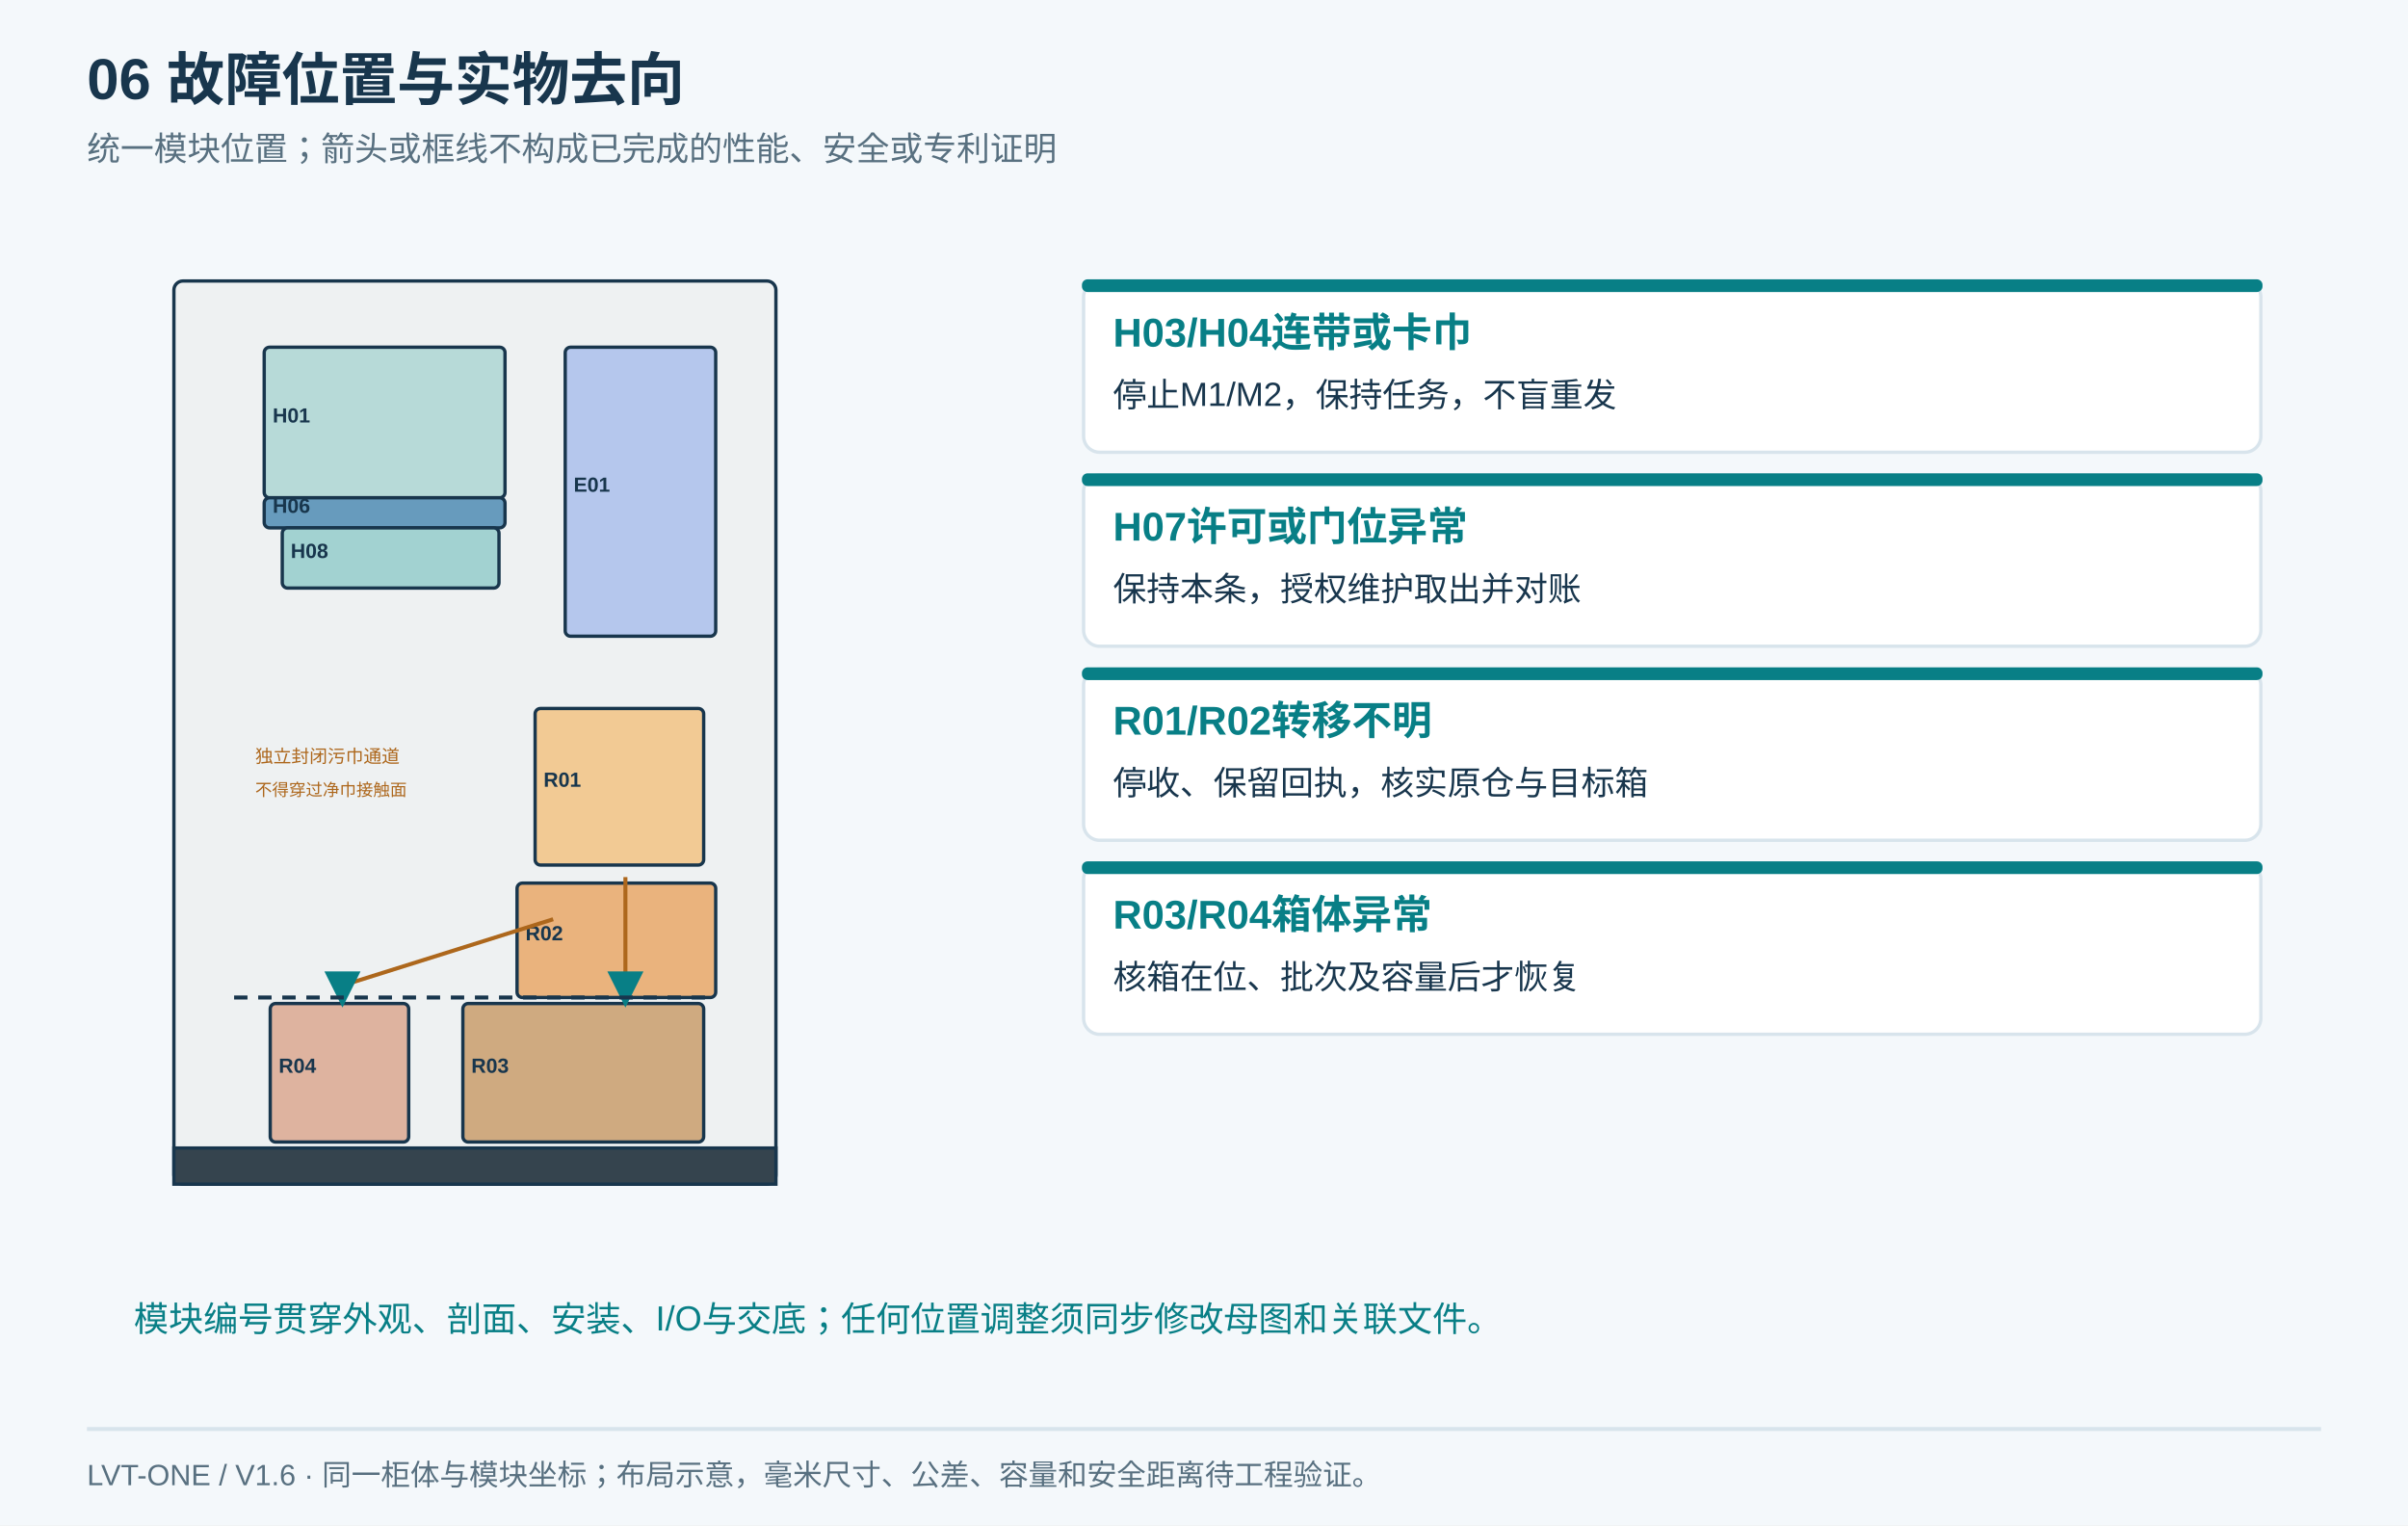
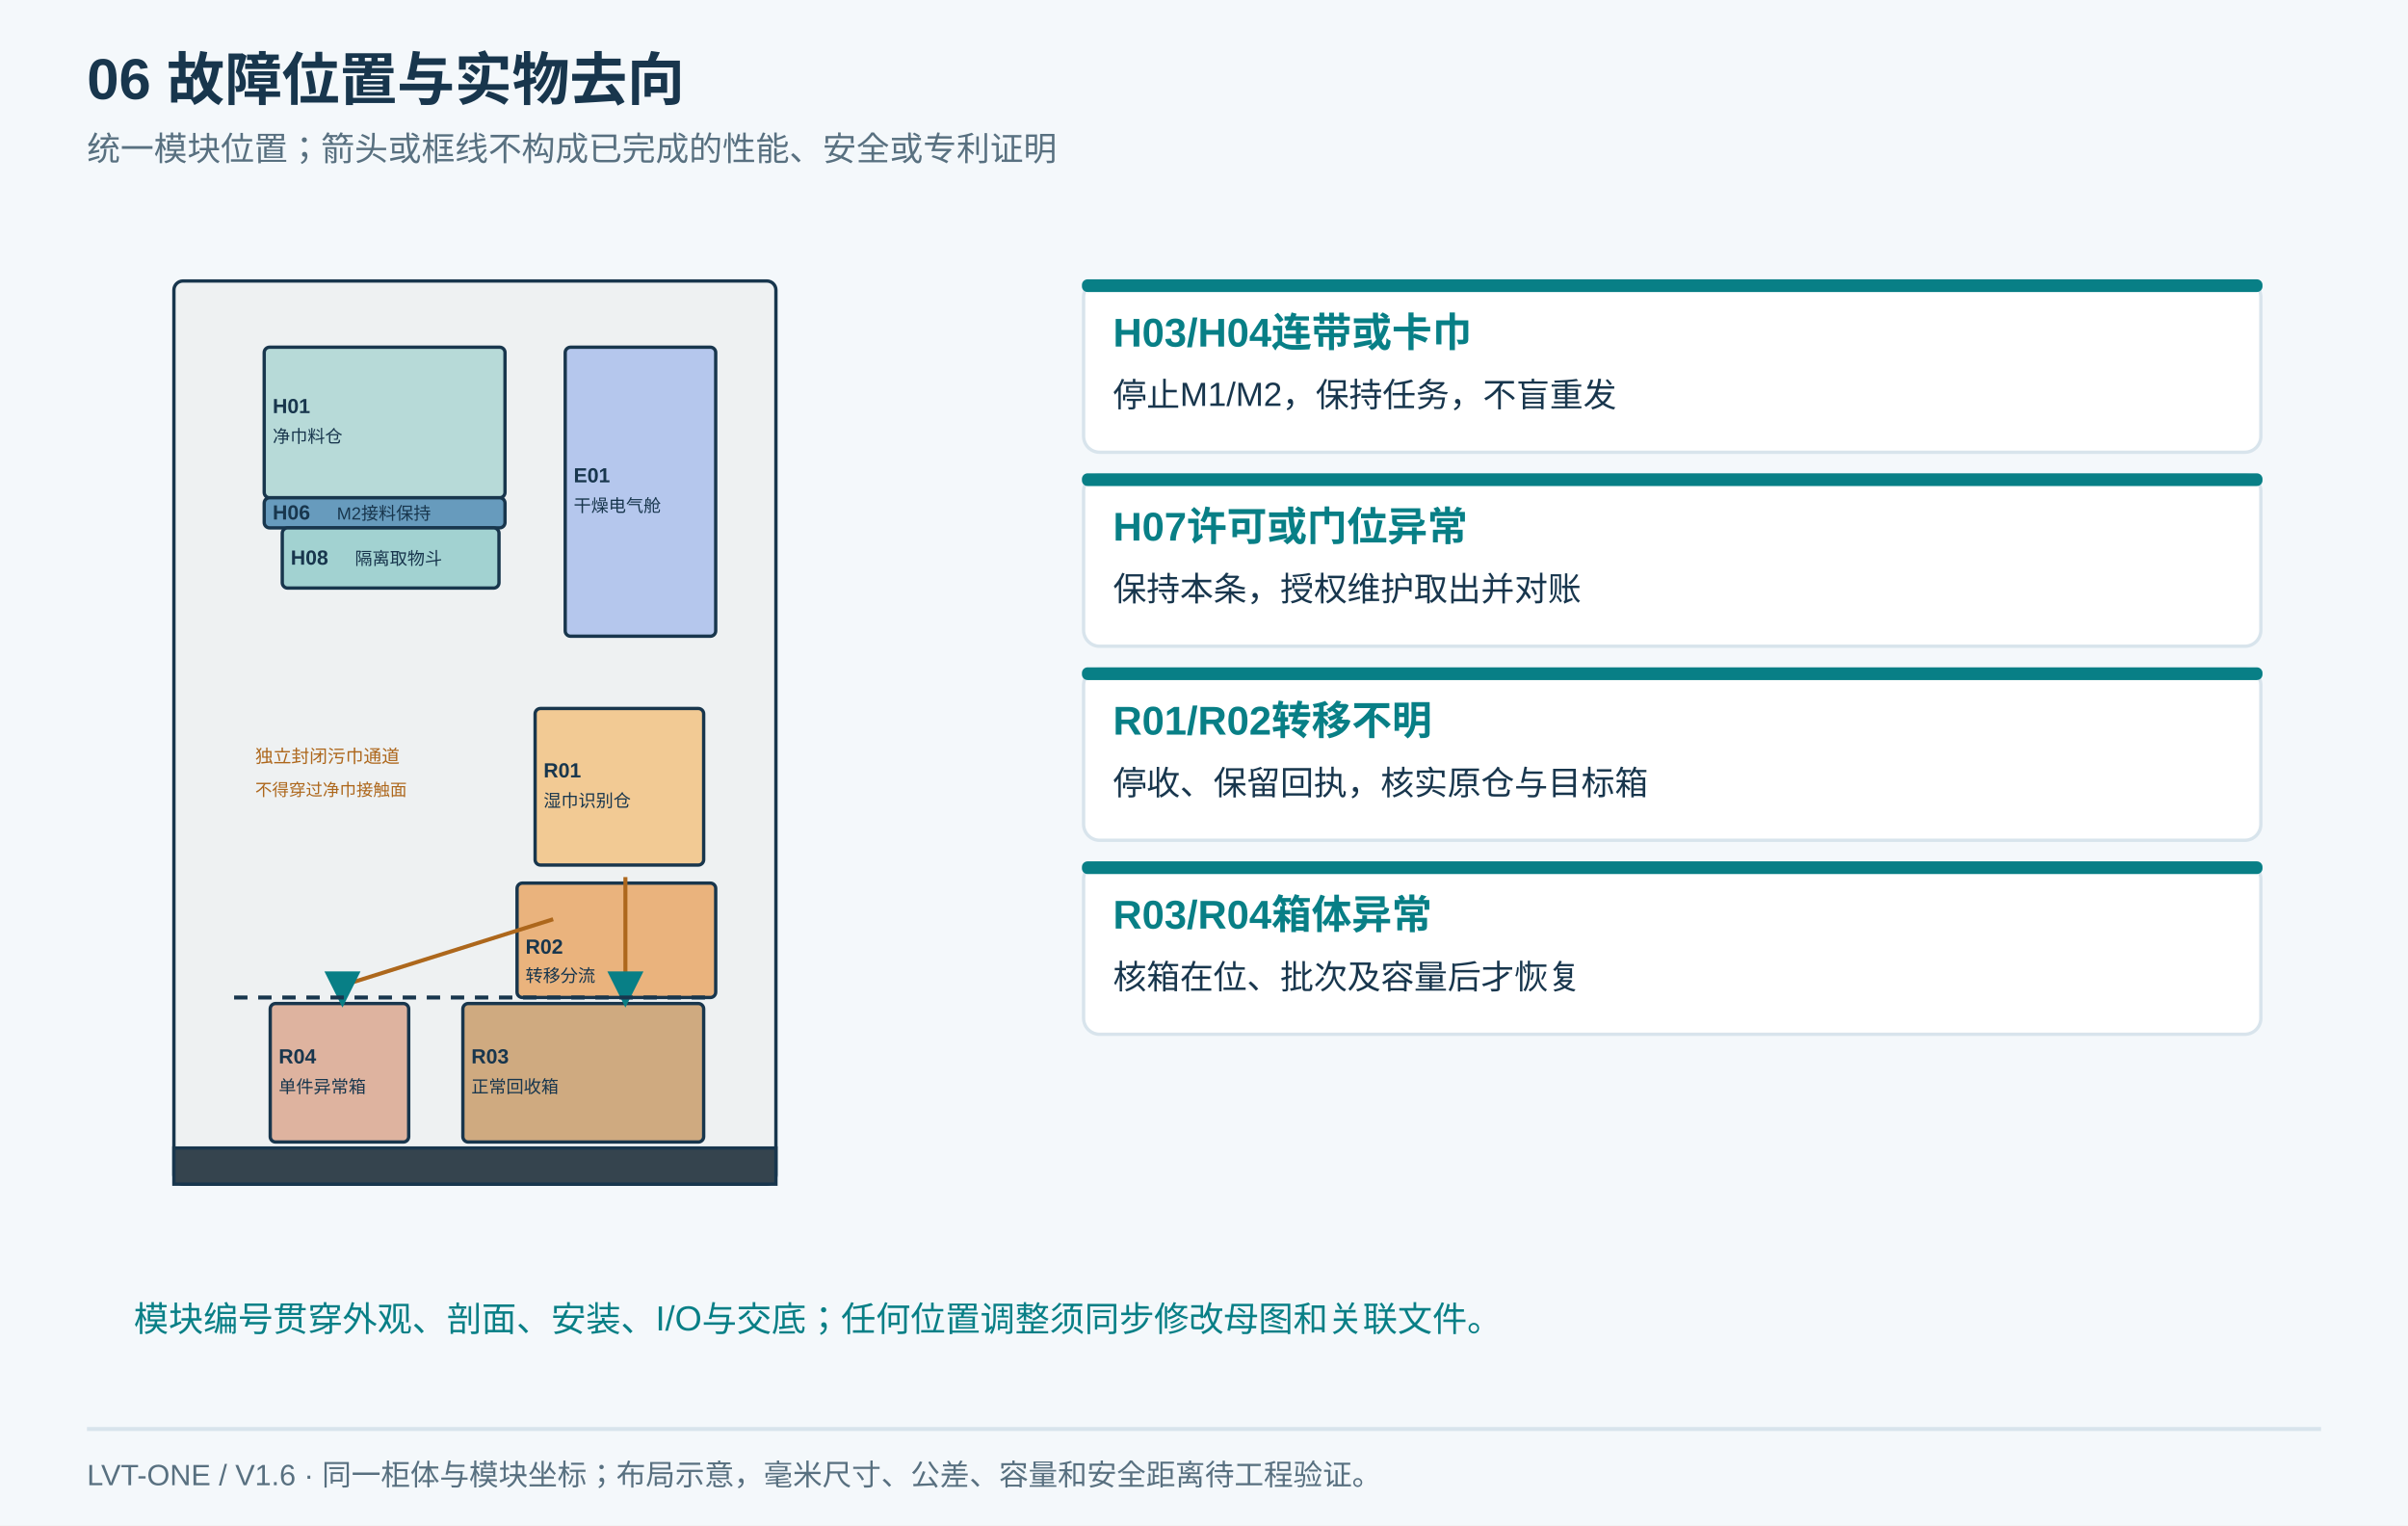
<svg xmlns="http://www.w3.org/2000/svg" width="1800" height="1140" viewBox="0 0 1800 1140" role="img">
  <defs>
    <marker id="a" markerWidth="9" markerHeight="9" refX="8" refY="4.5" orient="auto-start-reverse">
      <path d="M0 0L9 4.5L0 9z" fill="#087f86" />
    </marker>
    <pattern id="hatch" width="10" height="10" patternUnits="userSpaceOnUse" patternTransform="rotate(45)">
      <line x1="0" y1="0" x2="0" y2="10" stroke="#abc2cf" stroke-width="3" />
    </pattern>
  </defs>
  <rect width="1800" height="1140" fill="#f4f8fb" />
  <text x="65" y="74" fill="#18364d" font-family="PingFang SC,Heiti SC,Arial,sans-serif" font-size="43" font-weight="700">06  故障位置与实物去向</text>
  <text x="65" y="120" fill="#587080" font-family="PingFang SC,Heiti SC,Arial,sans-serif" font-size="25" font-weight="400">统一模块位置；箭头或框线不构成已完成的性能、安全或专利证明</text>
  <rect x="130" y="210" width="450.0" height="675.0" rx="6.75" fill="#eef1f2" stroke="#18364d" stroke-width="2.5" />
  <rect x="130" y="858.0" width="450.0" height="27.0" rx="0" fill="#35444e" stroke="#18364d" stroke-width="2.5" />
  <rect x="197.5" y="259.5" width="180.0" height="112.5" rx="4" fill="#b7dad8" stroke="#18364d" stroke-width="2.5" />
-   <text x="203.8" y="315.75" fill="#18364d" font-family="PingFang SC,Heiti SC,Arial,sans-serif" font-size="15.3" font-weight="700">H01</text>
+   <text x="203.8" y="308.75" fill="#18364d" font-family="PingFang SC,Heiti SC,Arial,sans-serif" font-size="15.3" font-weight="700">H01</text>
+   <text x="203.8" y="330.75" fill="#18364d" font-family="PingFang SC,Heiti SC,Arial,sans-serif" font-size="13.05" font-weight="400">净巾料仓</text>
  <rect x="197.5" y="372.0" width="180.0" height="22.5" rx="4" fill="#679bbd" stroke="#18364d" stroke-width="2.5" />
-   <text x="203.8" y="383.25" fill="#18364d" font-family="PingFang SC,Heiti SC,Arial,sans-serif" font-size="15.3" font-weight="700">H06</text>
+   <text x="203.8" y="388.25" fill="#18364d" font-family="PingFang SC,Heiti SC,Arial,sans-serif" font-size="15.3" font-weight="700">H06</text>
+   <text x="251.8" y="388.25" fill="#18364d" font-family="PingFang SC,Heiti SC,Arial,sans-serif" font-size="13.05" font-weight="400">M2接料保持</text>
  <rect x="211.0" y="394.5" width="162.0" height="45.0" rx="4" fill="#a2d2d1" stroke="#18364d" stroke-width="2.5" />
-   <text x="217.3" y="417.0" fill="#18364d" font-family="PingFang SC,Heiti SC,Arial,sans-serif" font-size="15.3" font-weight="700">H08</text>
+   <text x="217.3" y="422.0" fill="#18364d" font-family="PingFang SC,Heiti SC,Arial,sans-serif" font-size="15.3" font-weight="700">H08</text>
+   <text x="265.3" y="422.0" fill="#18364d" font-family="PingFang SC,Heiti SC,Arial,sans-serif" font-size="13.05" font-weight="400">隔离取物斗</text>
  <rect x="422.5" y="259.5" width="112.5" height="216.0" rx="4" fill="#b5c7ed" stroke="#18364d" stroke-width="2.5" />
-   <text x="428.8" y="367.5" fill="#18364d" font-family="PingFang SC,Heiti SC,Arial,sans-serif" font-size="15.3" font-weight="700">E01</text>
+   <text x="428.8" y="360.5" fill="#18364d" font-family="PingFang SC,Heiti SC,Arial,sans-serif" font-size="15.3" font-weight="700">E01</text>
+   <text x="428.8" y="382.5" fill="#18364d" font-family="PingFang SC,Heiti SC,Arial,sans-serif" font-size="13.05" font-weight="400">干燥电气舱</text>
  <rect x="400.0" y="529.5" width="126.0" height="117.0" rx="4" fill="#f2ca94" stroke="#18364d" stroke-width="2.5" />
-   <text x="406.3" y="588.0" fill="#18364d" font-family="PingFang SC,Heiti SC,Arial,sans-serif" font-size="15.3" font-weight="700">R01</text>
+   <text x="406.3" y="581.0" fill="#18364d" font-family="PingFang SC,Heiti SC,Arial,sans-serif" font-size="15.3" font-weight="700">R01</text>
+   <text x="406.3" y="603.0" fill="#18364d" font-family="PingFang SC,Heiti SC,Arial,sans-serif" font-size="13.05" font-weight="400">湿巾识别仓</text>
  <rect x="386.5" y="660.0" width="148.5" height="85.5" rx="4" fill="#eab37d" stroke="#18364d" stroke-width="2.5" />
-   <text x="392.8" y="702.75" fill="#18364d" font-family="PingFang SC,Heiti SC,Arial,sans-serif" font-size="15.3" font-weight="700">R02</text>
+   <text x="392.8" y="712.75" fill="#18364d" font-family="PingFang SC,Heiti SC,Arial,sans-serif" font-size="15.3" font-weight="700">R02</text>
+   <text x="392.8" y="733.75" fill="#18364d" font-family="PingFang SC,Heiti SC,Arial,sans-serif" font-size="13.05" font-weight="400">转移分流</text>
  <rect x="346.0" y="750.0" width="180.0" height="103.5" rx="4" fill="#cfaa80" stroke="#18364d" stroke-width="2.5" />
-   <text x="352.3" y="801.75" fill="#18364d" font-family="PingFang SC,Heiti SC,Arial,sans-serif" font-size="15.3" font-weight="700">R03</text>
+   <text x="352.3" y="794.75" fill="#18364d" font-family="PingFang SC,Heiti SC,Arial,sans-serif" font-size="15.3" font-weight="700">R03</text>
+   <text x="352.3" y="816.75" fill="#18364d" font-family="PingFang SC,Heiti SC,Arial,sans-serif" font-size="13.05" font-weight="400">正常回收箱</text>
  <rect x="202.0" y="750.0" width="103.5" height="103.5" rx="4" fill="#deb39f" stroke="#18364d" stroke-width="2.5" />
-   <text x="208.3" y="801.75" fill="#18364d" font-family="PingFang SC,Heiti SC,Arial,sans-serif" font-size="15.3" font-weight="700">R04</text>
+   <text x="208.3" y="794.75" fill="#18364d" font-family="PingFang SC,Heiti SC,Arial,sans-serif" font-size="15.3" font-weight="700">R04</text>
+   <text x="208.3" y="816.75" fill="#18364d" font-family="PingFang SC,Heiti SC,Arial,sans-serif" font-size="13.05" font-weight="400">单件异常箱</text>
  <path d="M467.5 655.5V750.0" fill="none" stroke="#ad671c" stroke-width="3" marker-end="url(#a)" />
  <path d="M413.5 687.0L256.0 736.5V750.0" fill="none" stroke="#ad671c" stroke-width="3" marker-end="url(#a)" />
  <path d="M175.0 745.5L535.0 745.5" fill="none" stroke="#18364d" stroke-width="3" stroke-dasharray="10 8" />
  <text x="190.75" y="570.0" fill="#ad671c" font-family="PingFang SC,Heiti SC,Arial,sans-serif" font-size="13.5" font-weight="400">独立封闭污巾通道</text>
  <text x="190.75" y="594.75" fill="#ad671c" font-family="PingFang SC,Heiti SC,Arial,sans-serif" font-size="12.6" font-weight="400">不得穿过净巾接触面</text>
  <rect x="810" y="210" width="880" height="128" rx="12" fill="white" stroke="#d8e4ec" stroke-width="2.5" />
  <rect x="810" y="210" width="880" height="7" rx="3" fill="#087f86" stroke="#087f86" stroke-width="2.5" />
  <text x="832" y="259" fill="#087f86" font-family="PingFang SC,Heiti SC,Arial,sans-serif" font-size="30" font-weight="700">H03/H04连带或卡巾</text>
  <text x="832" y="304" fill="#18364d" font-family="PingFang SC,Heiti SC,Arial,sans-serif" font-size="25" font-weight="400">停止M1/M2，保持任务，不盲重发</text>
  <rect x="810" y="355" width="880" height="128" rx="12" fill="white" stroke="#d8e4ec" stroke-width="2.5" />
  <rect x="810" y="355" width="880" height="7" rx="3" fill="#087f86" stroke="#087f86" stroke-width="2.5" />
  <text x="832" y="404" fill="#087f86" font-family="PingFang SC,Heiti SC,Arial,sans-serif" font-size="30" font-weight="700">H07许可或门位异常</text>
  <text x="832" y="449" fill="#18364d" font-family="PingFang SC,Heiti SC,Arial,sans-serif" font-size="25" font-weight="400">保持本条，授权维护取出并对账</text>
  <rect x="810" y="500" width="880" height="128" rx="12" fill="white" stroke="#d8e4ec" stroke-width="2.5" />
  <rect x="810" y="500" width="880" height="7" rx="3" fill="#087f86" stroke="#087f86" stroke-width="2.5" />
  <text x="832" y="549" fill="#087f86" font-family="PingFang SC,Heiti SC,Arial,sans-serif" font-size="30" font-weight="700">R01/R02转移不明</text>
  <text x="832" y="594" fill="#18364d" font-family="PingFang SC,Heiti SC,Arial,sans-serif" font-size="25" font-weight="400">停收、保留回执，核实原仓与目标箱</text>
  <rect x="810" y="645" width="880" height="128" rx="12" fill="white" stroke="#d8e4ec" stroke-width="2.5" />
  <rect x="810" y="645" width="880" height="7" rx="3" fill="#087f86" stroke="#087f86" stroke-width="2.5" />
  <text x="832" y="694" fill="#087f86" font-family="PingFang SC,Heiti SC,Arial,sans-serif" font-size="30" font-weight="700">R03/R04箱体异常</text>
  <text x="832" y="739" fill="#18364d" font-family="PingFang SC,Heiti SC,Arial,sans-serif" font-size="25" font-weight="400">核箱在位、批次及容量后才恢复</text>
  <text x="100" y="995" fill="#087f86" font-family="PingFang SC,Heiti SC,Arial,sans-serif" font-size="26" font-weight="400">模块编号贯穿外观、剖面、安装、I/O与交底；任何位置调整须同步修改母图和关联文件。</text>
  <path d="M65 1068L1735 1068" fill="none" stroke="#d8e4ec" stroke-width="3" />
  <text x="65" y="1110" fill="#587080" font-family="PingFang SC,Heiti SC,Arial,sans-serif" font-size="22" font-weight="400">LVT-ONE / V1.6 · 同一柜体与模块坐标；布局示意，毫米尺寸、公差、容量和安全距离待工程验证。</text>
</svg>
